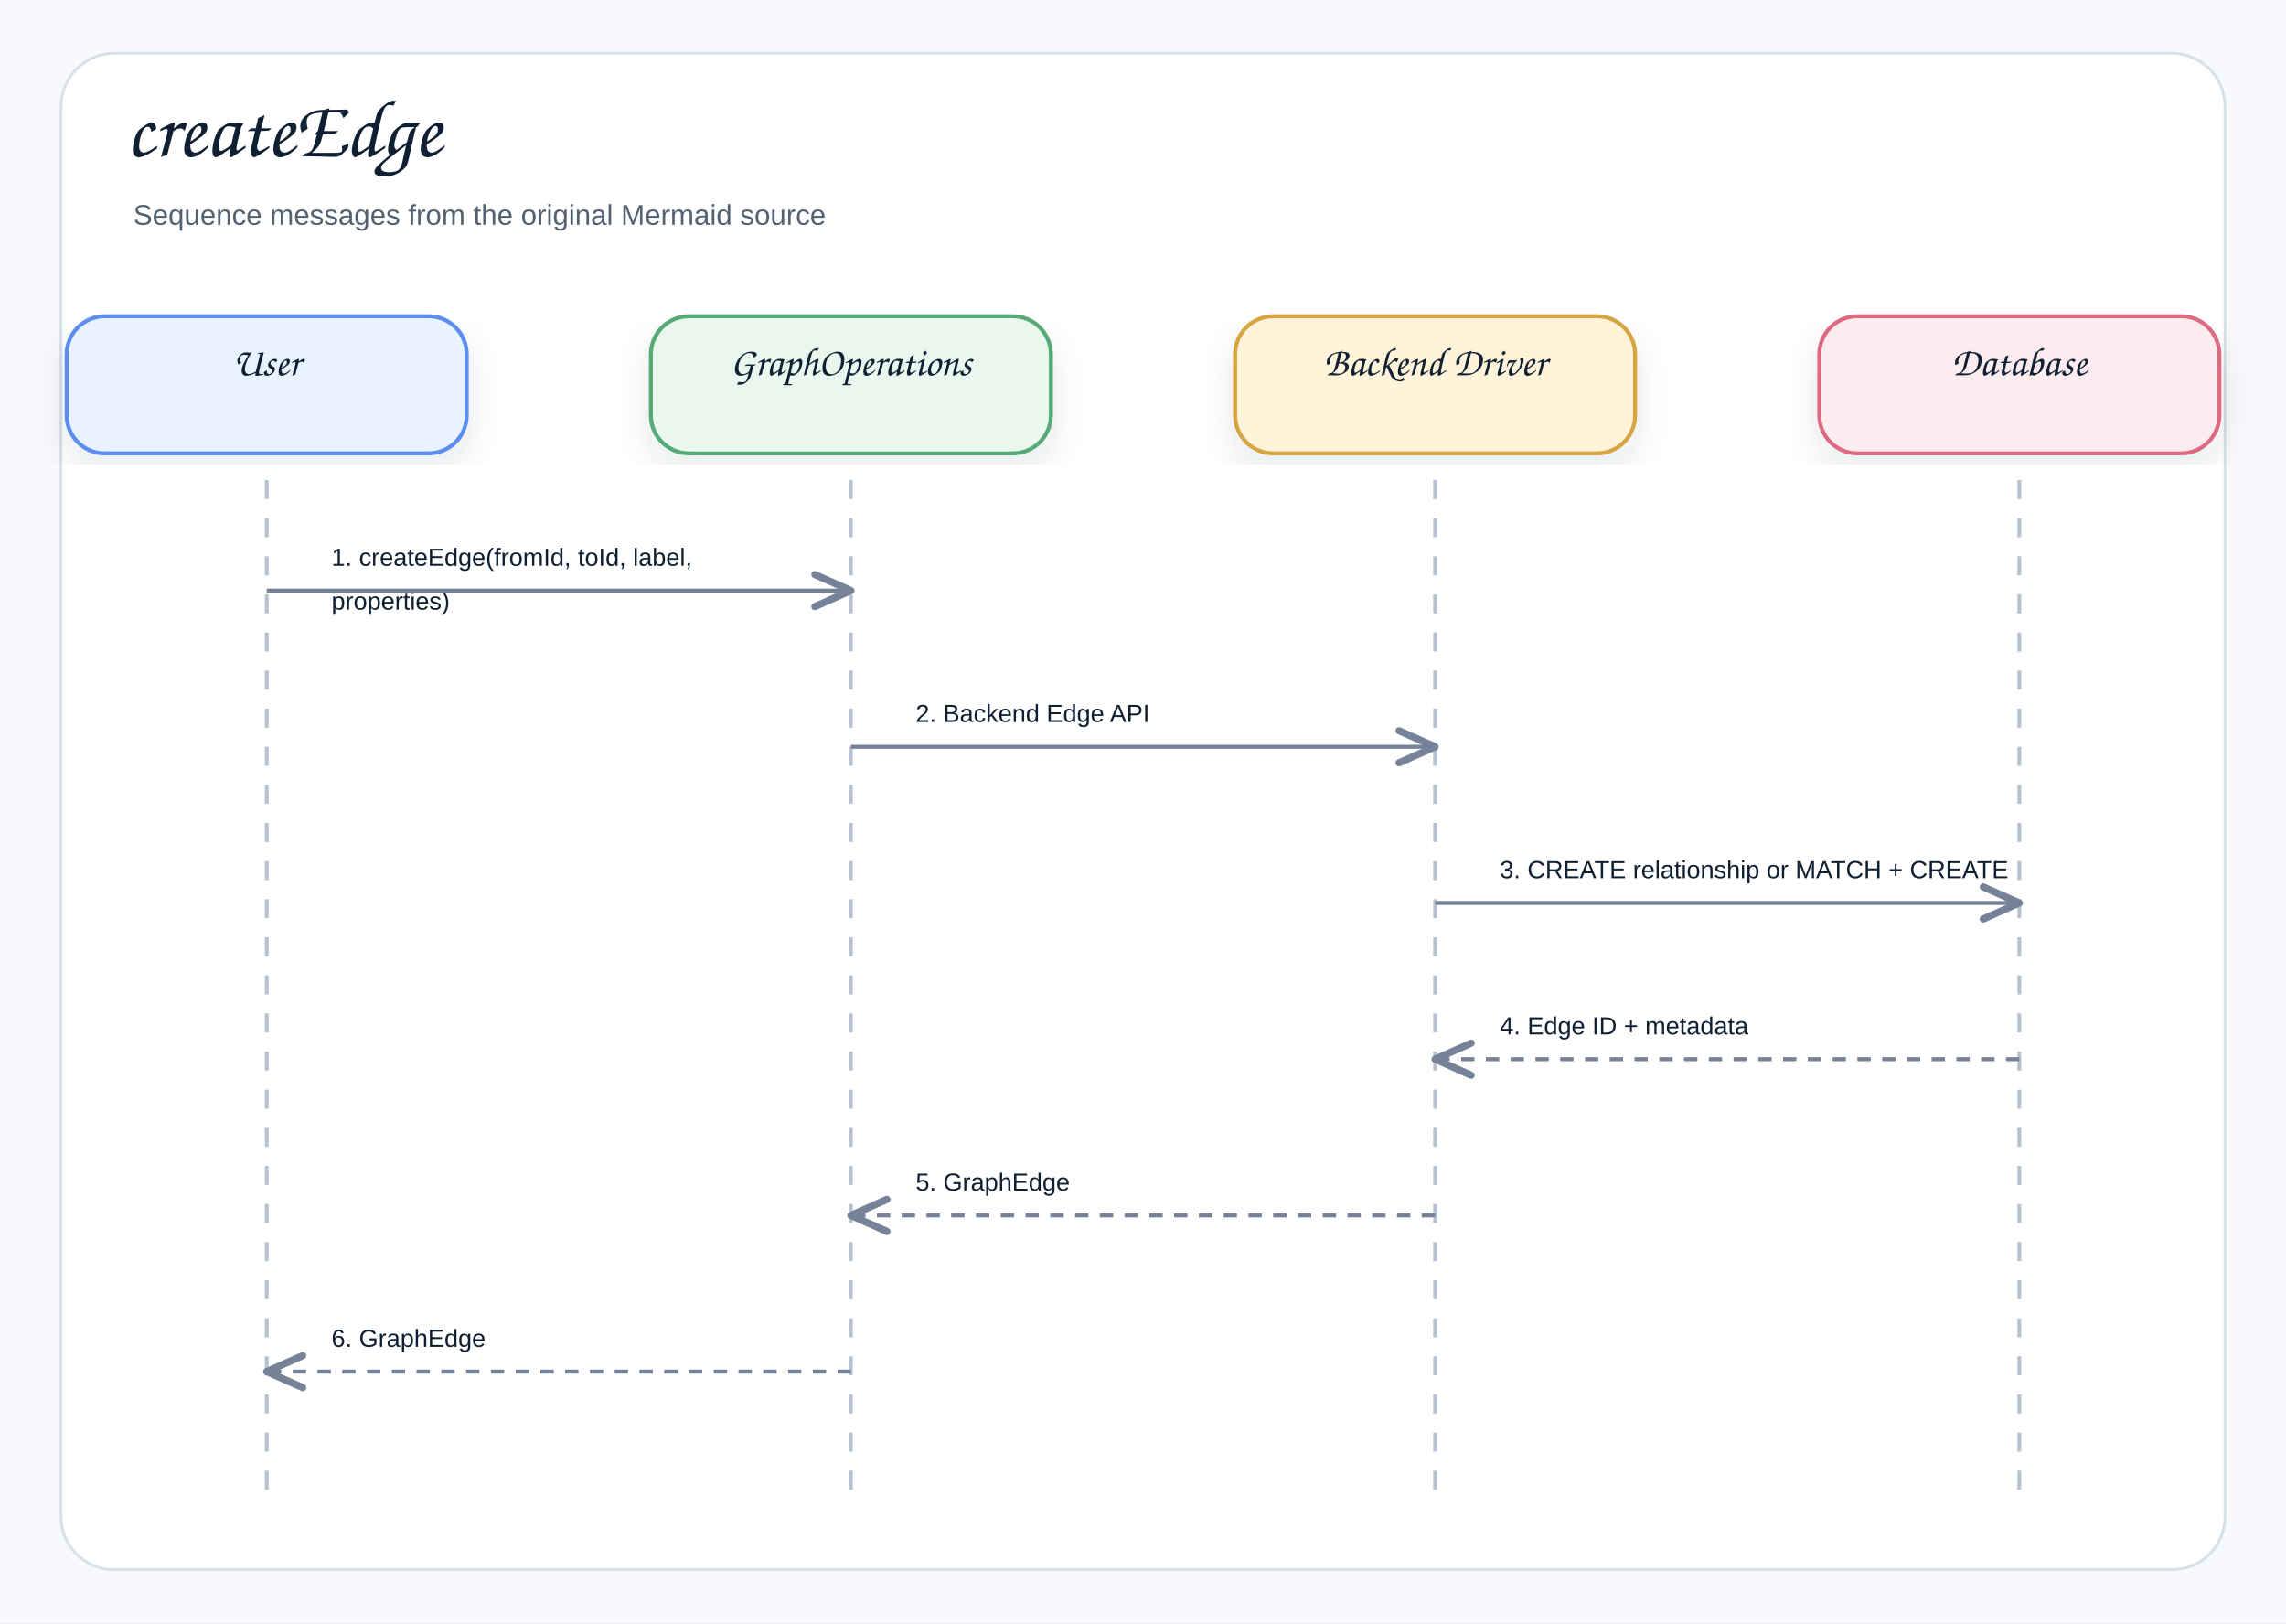
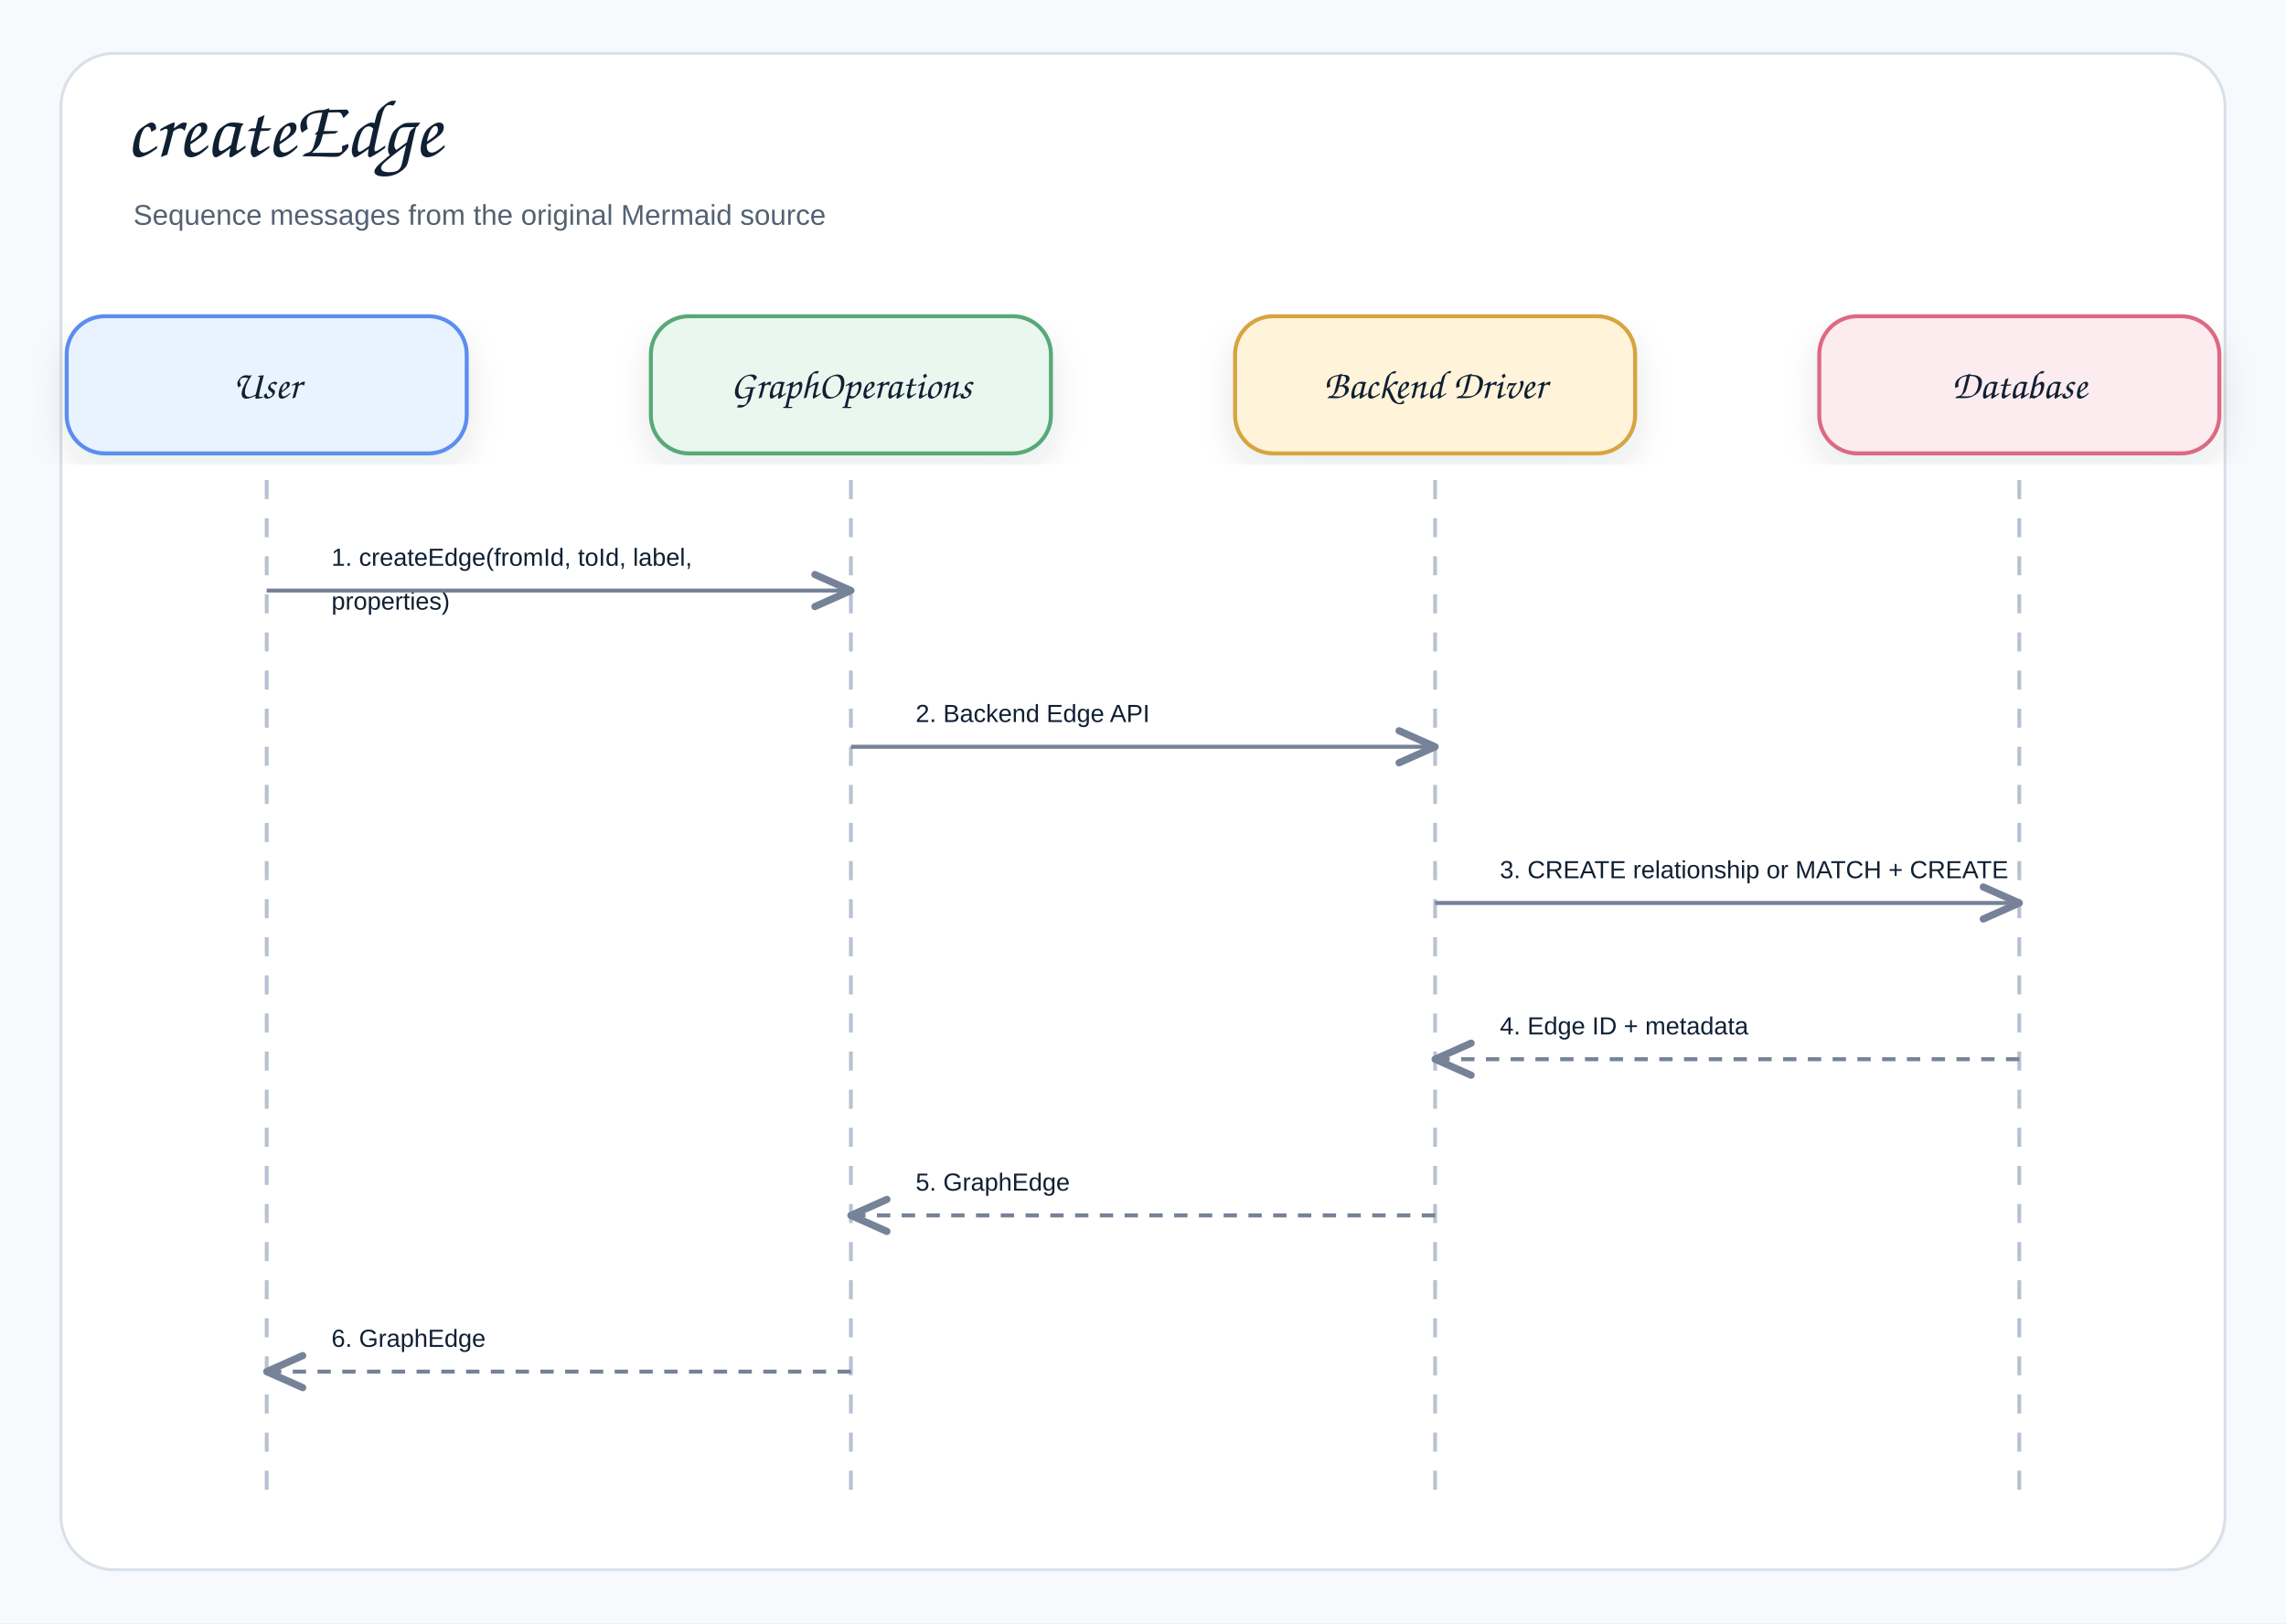
<svg xmlns="http://www.w3.org/2000/svg" width="1200" height="852" viewBox="0 0 1200 852" role="img" aria-label="createEdge">
  <defs>
    <filter id="shadow" x="-8%" y="-8%" width="116%" height="116%">
      <feDropShadow dx="0" dy="8" stdDeviation="9" flood-color="#1f2937" flood-opacity="0.10" />
    </filter>
    <marker id="openArrow" markerWidth="12" markerHeight="10" refX="10" refY="5" orient="auto" markerUnits="strokeWidth">
      <path d="M 1 1 L 10 5 L 1 9" fill="none" stroke="#758297" stroke-width="1.8" stroke-linecap="round" stroke-linejoin="round" />
    </marker>
    <marker id="inherit" markerWidth="14" markerHeight="12" refX="12" refY="6" orient="auto" markerUnits="strokeWidth">
      <path d="M 0 1 L 12 6 L 0 11 Z" fill="#ffffff" stroke="#758297" stroke-width="1.8" />
    </marker>
    <style>
    .canvas{fill:#f7f9fc}.frame{fill:#fff;stroke:#d8e0ea;stroke-width:1.5}
    .title{font-family:"Architects Daughter","Comic Sans MS","Comic Sans",cursive;font-size:43px;font-weight:400;fill:#102033}
    .subtitle{font-family:"Comic Sans MS","Comic Sans","Comic Neue",Arial,sans-serif;font-size:15px;font-weight:400;fill:#536273}
    .label{font-family:"Architects Daughter","Comic Sans MS","Comic Sans",cursive;font-size:25px;font-weight:400;fill:#102033}
    .smallLabel{font-family:"Architects Daughter","Comic Sans MS","Comic Sans",cursive;font-size:21px;font-weight:400;fill:#102033}
    .mono{font-family:"Comic Sans MS","Comic Sans","Comic Neue",Arial,sans-serif;font-size:12px;font-weight:400;fill:#102033}
    .small{font-family:"Comic Sans MS","Comic Sans","Comic Neue",Arial,sans-serif;font-size:12px;font-weight:400;fill:#536273}
    .strong{font-family:"Comic Sans MS","Comic Sans","Comic Neue",Arial,sans-serif;font-size:13px;font-weight:400;fill:#102033}
    .card{stroke-width:2.1;filter:url(#shadow)}.compartment{stroke-width:1.5;fill:none}
    .line{stroke:#758297;stroke-width:2.1;fill:none;marker-end:url(#openArrow)}
    .plainLine{stroke:#758297;stroke-width:2.1;fill:none}
    .dashed{stroke:#758297;stroke-width:2.1;stroke-dasharray:7 6;fill:none;marker-end:url(#openArrow)}
    .inheritLine{stroke:#758297;stroke-width:2.2;fill:none;marker-end:url(#inherit)}
    .implLine{stroke:#758297;stroke-width:2.2;stroke-dasharray:8 7;fill:none;marker-end:url(#inherit)}
  </style>
  </defs>
  <rect class="canvas" width="1200" height="852" />
  <rect class="frame" x="32" y="28" width="1136" height="796" rx="28" />
  <text class="title" x="66" y="82">createEdge</text>
  <text class="subtitle" x="70" y="118">Sequence messages from the original Mermaid source</text>
  <rect class="card" x="35" y="166" width="210" height="72" rx="20" fill="#E8F3FF" stroke="#5B8DEF" />
-   <text class="smallLabel" x="140" y="197" text-anchor="middle">User</text>
+   <text class="smallLabel" x="140" y="209" text-anchor="middle">User</text>
  <line x1="140" y1="252" x2="140" y2="792" stroke="#b7c2d1" stroke-width="2" stroke-dasharray="10 10" />
  <rect class="card" x="341.667" y="166" width="210" height="72" rx="20" fill="#EAF7EF" stroke="#58A978" />
-   <text class="smallLabel" x="446.667" y="197" text-anchor="middle">GraphOperations</text>
+   <text class="smallLabel" x="446.667" y="209" text-anchor="middle">GraphOperations</text>
  <line x1="446.667" y1="252" x2="446.667" y2="792" stroke="#b7c2d1" stroke-width="2" stroke-dasharray="10 10" />
  <rect class="card" x="648.333" y="166" width="210" height="72" rx="20" fill="#FFF3D9" stroke="#D6A441" />
-   <text class="smallLabel" x="753.333" y="197" text-anchor="middle">Backend Driver</text>
+   <text class="smallLabel" x="753.333" y="209" text-anchor="middle">Backend Driver</text>
  <line x1="753.333" y1="252" x2="753.333" y2="792" stroke="#b7c2d1" stroke-width="2" stroke-dasharray="10 10" />
  <rect class="card" x="955" y="166" width="210" height="72" rx="20" fill="#FDECEF" stroke="#DC6B82" />
-   <text class="smallLabel" x="1060" y="197" text-anchor="middle">Database</text>
+   <text class="smallLabel" x="1060" y="209" text-anchor="middle">Database</text>
  <line x1="1060" y1="252" x2="1060" y2="792" stroke="#b7c2d1" stroke-width="2" stroke-dasharray="10 10" />
  <rect x="158" y="270" width="270.667" height="62" rx="12" fill="#ffffff" opacity="0.97" />
  <text class="strong" x="174" y="297" text-anchor="start">1. createEdge(fromId, toId, label,</text>
  <text class="strong" x="174" y="320" text-anchor="start">properties)</text>
  <path class="line" d="M140 310 L446.667 310" />
  <rect x="464.667" y="352" width="270.667" height="39" rx="12" fill="#ffffff" opacity="0.97" />
  <text class="strong" x="480.667" y="379" text-anchor="start">2. Backend Edge API</text>
  <path class="line" d="M446.667 392 L753.333 392" />
  <rect x="771.333" y="434" width="270.667" height="39" rx="12" fill="#ffffff" opacity="0.97" />
  <text class="strong" x="787.333" y="461" text-anchor="start">3. CREATE relationship or MATCH + CREATE</text>
  <path class="line" d="M753.333 474 L1060 474" />
  <rect x="771.333" y="516" width="270.667" height="39" rx="12" fill="#ffffff" opacity="0.97" />
  <text class="strong" x="787.333" y="543" text-anchor="start">4. Edge ID + metadata</text>
  <path class="dashed" d="M1060 556 L753.333 556" />
  <rect x="464.667" y="598" width="270.667" height="39" rx="12" fill="#ffffff" opacity="0.97" />
  <text class="strong" x="480.667" y="625" text-anchor="start">5. GraphEdge</text>
  <path class="dashed" d="M753.333 638 L446.667 638" />
  <rect x="158" y="680" width="270.667" height="39" rx="12" fill="#ffffff" opacity="0.97" />
  <text class="strong" x="174" y="707" text-anchor="start">6. GraphEdge</text>
  <path class="dashed" d="M446.667 720 L140 720" />
</svg>
